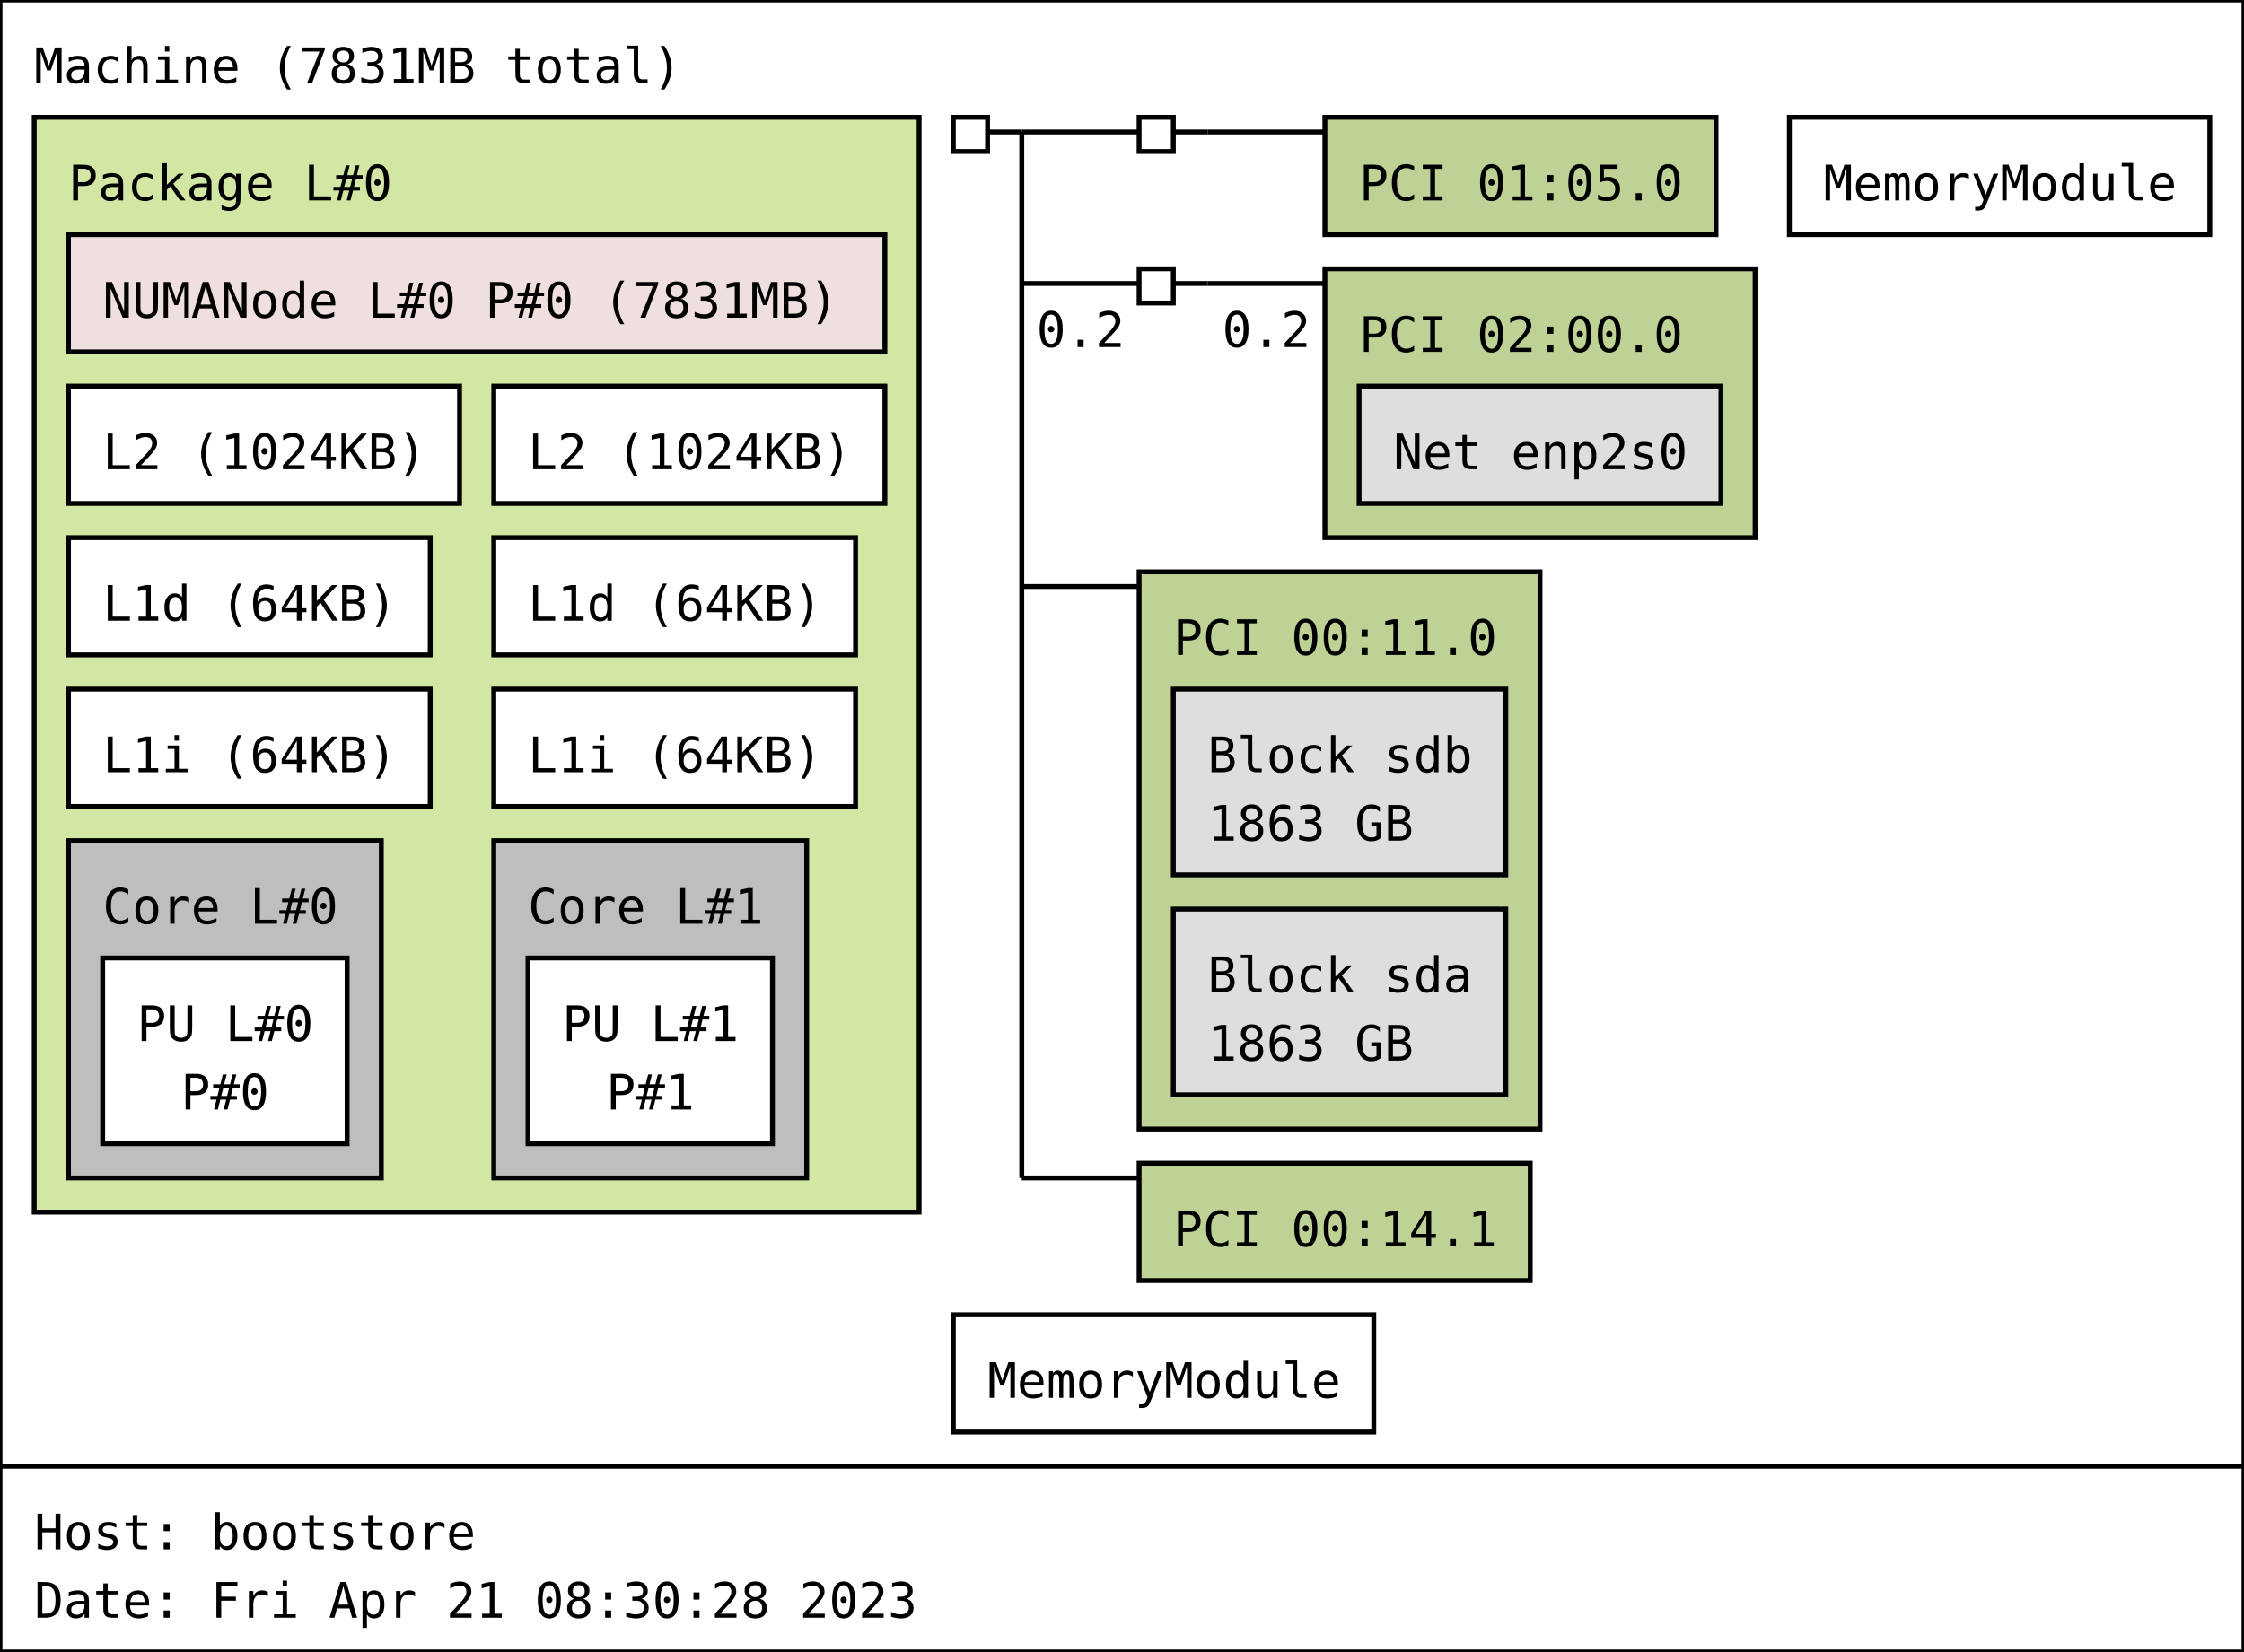
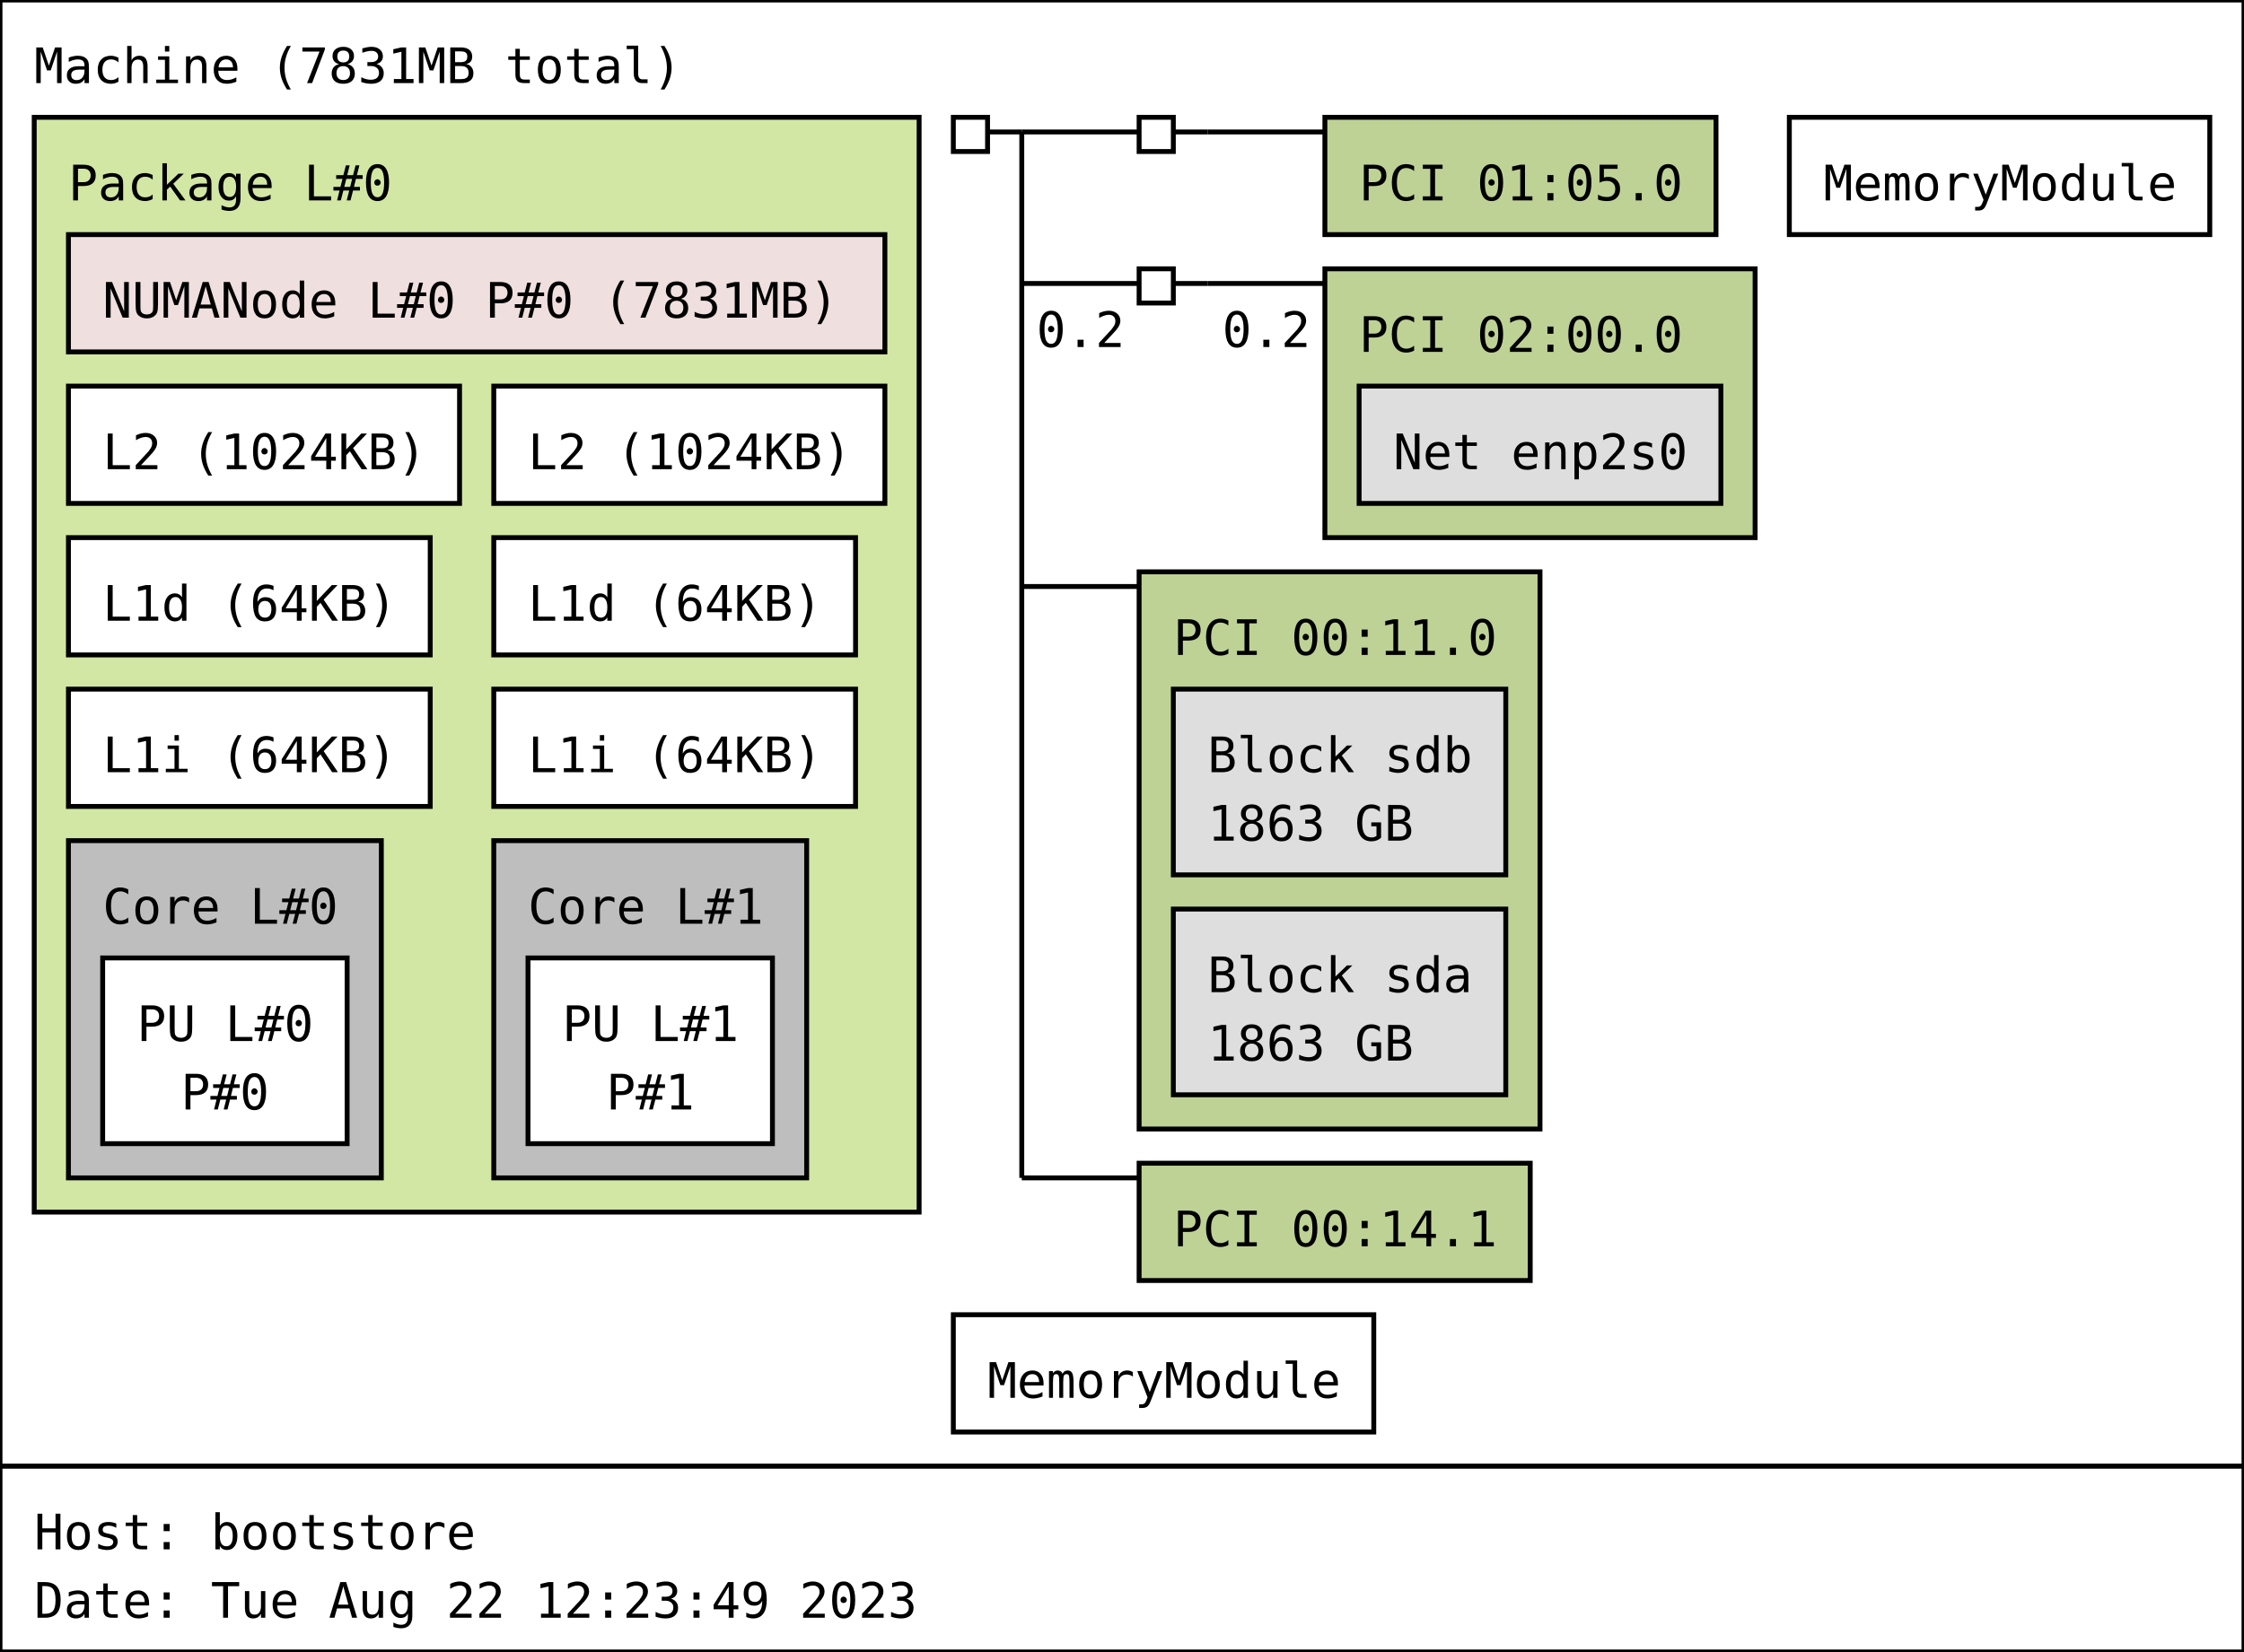
<svg xmlns="http://www.w3.org/2000/svg" width="459px" height="338px" viewBox="0 0 459px 338px" version="1.1">
  <rect id="Machine_0_rect" class="Machine" x="0" y="0" width="459" height="300" fill="rgb(255,255,255)" stroke="rgb(0,0,0)" stroke-width="1" />
  <text id="Machine_0_text" class="Machine" font-family="Monospace" x="7" y="17" fill="rgb(0,0,0)" font-size="10px">Machine (7831MB total)</text>
  <rect id="Package_0_rect" class="Package" x="7" y="24" width="181" height="224" fill="rgb(210,231,164)" stroke="rgb(0,0,0)" stroke-width="1" />
  <text id="Package_0_text" class="Package" font-family="Monospace" x="14" y="41" fill="rgb(0,0,0)" font-size="10px">Package L#0</text>
  <rect id="L2_0_rect" class="L2" x="14" y="79" width="80" height="24" fill="rgb(255,255,255)" stroke="rgb(0,0,0)" stroke-width="1" />
  <text id="L2_0_text" class="L2" font-family="Monospace" x="21" y="96" fill="rgb(0,0,0)" font-size="10px">L2 (1024KB)</text>
  <rect id="L1d_0_rect" class="L1d" x="14" y="110" width="74" height="24" fill="rgb(255,255,255)" stroke="rgb(0,0,0)" stroke-width="1" />
  <text id="L1d_0_text" class="L1d" font-family="Monospace" x="21" y="127" fill="rgb(0,0,0)" font-size="10px">L1d (64KB)</text>
  <rect id="L1i_0_rect" class="L1i" x="14" y="141" width="74" height="24" fill="rgb(255,255,255)" stroke="rgb(0,0,0)" stroke-width="1" />
  <text id="L1i_0_text" class="L1i" font-family="Monospace" x="21" y="158" fill="rgb(0,0,0)" font-size="10px">L1i (64KB)</text>
  <rect id="Core_0_rect" class="Core" x="14" y="172" width="64" height="69" fill="rgb(190,190,190)" stroke="rgb(0,0,0)" stroke-width="1" />
  <text id="Core_0_text" class="Core" font-family="Monospace" x="21" y="189" fill="rgb(0,0,0)" font-size="10px">Core L#0</text>
  <rect id="PU_0_rect" class="PU" x="21" y="196" width="50" height="38" fill="rgb(255,255,255)" stroke="rgb(0,0,0)" stroke-width="1" />
  <text id="PU_0_text" class="PU" font-family="Monospace" x="28" y="213" fill="rgb(0,0,0)" font-size="10px">PU L#0</text>
  <text id="PU_0_text_1" class="PU" font-family="Monospace" x="37" y="227" fill="rgb(0,0,0)" font-size="10px">P#0</text>
  <rect id="L2_1_rect" class="L2" x="101" y="79" width="80" height="24" fill="rgb(255,255,255)" stroke="rgb(0,0,0)" stroke-width="1" />
  <text id="L2_1_text" class="L2" font-family="Monospace" x="108" y="96" fill="rgb(0,0,0)" font-size="10px">L2 (1024KB)</text>
  <rect id="L1d_1_rect" class="L1d" x="101" y="110" width="74" height="24" fill="rgb(255,255,255)" stroke="rgb(0,0,0)" stroke-width="1" />
  <text id="L1d_1_text" class="L1d" font-family="Monospace" x="108" y="127" fill="rgb(0,0,0)" font-size="10px">L1d (64KB)</text>
  <rect id="L1i_1_rect" class="L1i" x="101" y="141" width="74" height="24" fill="rgb(255,255,255)" stroke="rgb(0,0,0)" stroke-width="1" />
  <text id="L1i_1_text" class="L1i" font-family="Monospace" x="108" y="158" fill="rgb(0,0,0)" font-size="10px">L1i (64KB)</text>
  <rect id="Core_1_rect" class="Core" x="101" y="172" width="64" height="69" fill="rgb(190,190,190)" stroke="rgb(0,0,0)" stroke-width="1" />
  <text id="Core_1_text" class="Core" font-family="Monospace" x="108" y="189" fill="rgb(0,0,0)" font-size="10px">Core L#1</text>
  <rect id="PU_1_rect" class="PU" x="108" y="196" width="50" height="38" fill="rgb(255,255,255)" stroke="rgb(0,0,0)" stroke-width="1" />
  <text id="PU_1_text" class="PU" font-family="Monospace" x="115" y="213" fill="rgb(0,0,0)" font-size="10px">PU L#1</text>
  <text id="PU_1_text_1" class="PU" font-family="Monospace" x="124" y="227" fill="rgb(0,0,0)" font-size="10px">P#1</text>
  <rect id="NUMANode_0_rect" class="NUMANode" x="14" y="48" width="167" height="24" fill="rgb(239,223,222)" stroke="rgb(0,0,0)" stroke-width="1" />
  <text id="NUMANode_0_text" class="NUMANode" font-family="Monospace" x="21" y="65" fill="rgb(0,0,0)" font-size="10px">NUMANode L#0 P#0 (7831MB)</text>
  <rect id="HostBridge_0_rect" class="HostBridge" x="195" y="24" width="7" height="7" fill="rgb(255,255,255)" stroke="rgb(0,0,0)" stroke-width="1" />
  <line id="HostBridge_0_line" class="HostBridge" x1="202" y1="27" x2="209" y2="27" stroke="rgb(0,0,0)" stroke-width="1" />
  <line id="HostBridge_0_line_2" class="HostBridge" x1="209" y1="27" x2="233" y2="27" stroke="rgb(0,0,0)" stroke-width="1" />
  <line id="HostBridge_0_line_3" class="HostBridge" x1="209" y1="58" x2="233" y2="58" stroke="rgb(0,0,0)" stroke-width="1" />
  <text id="HostBridge_0_text_3" class="HostBridge" font-family="Monospace" x="212" y="71" fill="rgb(0,0,0)" font-size="10px">0.2</text>
  <line id="HostBridge_0_line_4" class="HostBridge" x1="209" y1="120" x2="233" y2="120" stroke="rgb(0,0,0)" stroke-width="1" />
  <line id="HostBridge_0_line_5" class="HostBridge" x1="209" y1="241" x2="233" y2="241" stroke="rgb(0,0,0)" stroke-width="1" />
  <line id="HostBridge_0_line_1" class="HostBridge" x1="209" y1="27" x2="209" y2="241" stroke="rgb(0,0,0)" stroke-width="1" />
  <rect id="PCIBridge_1_rect" class="PCIBridge" x="233" y="24" width="7" height="7" fill="rgb(255,255,255)" stroke="rgb(0,0,0)" stroke-width="1" />
  <line id="PCIBridge_1_line" class="PCIBridge" x1="240" y1="27" x2="247" y2="27" stroke="rgb(0,0,0)" stroke-width="1" />
  <line id="PCIBridge_1_line_2" class="PCIBridge" x1="247" y1="27" x2="271" y2="27" stroke="rgb(0,0,0)" stroke-width="1" />
  <line id="PCIBridge_1_line_1" class="PCIBridge" x1="247" y1="27" x2="247" y2="27" stroke="rgb(0,0,0)" stroke-width="1" />
  <rect id="PCI_0_rect" class="PCI" x="271" y="24" width="80" height="24" fill="rgb(190,210,149)" stroke="rgb(0,0,0)" stroke-width="1" />
  <text id="PCI_0_text" class="PCI" font-family="Monospace" x="278" y="41" fill="rgb(0,0,0)" font-size="10px">PCI 01:05.0</text>
  <rect id="PCIBridge_2_rect" class="PCIBridge" x="233" y="55" width="7" height="7" fill="rgb(255,255,255)" stroke="rgb(0,0,0)" stroke-width="1" />
  <line id="PCIBridge_2_line" class="PCIBridge" x1="240" y1="58" x2="247" y2="58" stroke="rgb(0,0,0)" stroke-width="1" />
  <line id="PCIBridge_2_line_2" class="PCIBridge" x1="247" y1="58" x2="271" y2="58" stroke="rgb(0,0,0)" stroke-width="1" />
  <text id="PCIBridge_2_text_2" class="PCIBridge" font-family="Monospace" x="250" y="71" fill="rgb(0,0,0)" font-size="10px">0.2</text>
  <line id="PCIBridge_2_line_1" class="PCIBridge" x1="247" y1="58" x2="247" y2="58" stroke="rgb(0,0,0)" stroke-width="1" />
  <rect id="PCI_1_rect" class="PCI" x="271" y="55" width="88" height="55" fill="rgb(190,210,149)" stroke="rgb(0,0,0)" stroke-width="1" />
  <text id="PCI_1_text" class="PCI" font-family="Monospace" x="278" y="72" fill="rgb(0,0,0)" font-size="10px">PCI 02:00.0</text>
  <rect id="Net_0_rect" class="Net" x="278" y="79" width="74" height="24" fill="rgb(222,222,222)" stroke="rgb(0,0,0)" stroke-width="1" />
  <text id="Net_0_text" class="Net" font-family="Monospace" x="285" y="96" fill="rgb(0,0,0)" font-size="10px">Net enp2s0</text>
  <rect id="PCI_2_rect" class="PCI" x="233" y="117" width="82" height="114" fill="rgb(190,210,149)" stroke="rgb(0,0,0)" stroke-width="1" />
  <text id="PCI_2_text" class="PCI" font-family="Monospace" x="240" y="134" fill="rgb(0,0,0)" font-size="10px">PCI 00:11.0</text>
  <rect id="Block_1_rect" class="Block" x="240" y="141" width="68" height="38" fill="rgb(222,222,222)" stroke="rgb(0,0,0)" stroke-width="1" />
  <text id="Block_1_text" class="Block" font-family="Monospace" x="247" y="158" fill="rgb(0,0,0)" font-size="10px">Block sdb</text>
  <text id="Block_1_text_1" class="Block" font-family="Monospace" x="247" y="172" fill="rgb(0,0,0)" font-size="10px">1863 GB</text>
  <rect id="Block_2_rect" class="Block" x="240" y="186" width="68" height="38" fill="rgb(222,222,222)" stroke="rgb(0,0,0)" stroke-width="1" />
  <text id="Block_2_text" class="Block" font-family="Monospace" x="247" y="203" fill="rgb(0,0,0)" font-size="10px">Block sda</text>
  <text id="Block_2_text_1" class="Block" font-family="Monospace" x="247" y="217" fill="rgb(0,0,0)" font-size="10px">1863 GB</text>
  <rect id="PCI_3_rect" class="PCI" x="233" y="238" width="80" height="24" fill="rgb(190,210,149)" stroke="rgb(0,0,0)" stroke-width="1" />
  <text id="PCI_3_text" class="PCI" font-family="Monospace" x="240" y="255" fill="rgb(0,0,0)" font-size="10px">PCI 00:14.1</text>
  <rect id="Misc_0_rect" class="Misc" x="366" y="24" width="86" height="24" fill="rgb(255,255,255)" stroke="rgb(0,0,0)" stroke-width="1" />
  <text id="Misc_0_text" class="Misc" font-family="Monospace" x="373" y="41" fill="rgb(0,0,0)" font-size="10px">MemoryModule</text>
  <rect id="Misc_1_rect" class="Misc" x="195" y="269" width="86" height="24" fill="rgb(255,255,255)" stroke="rgb(0,0,0)" stroke-width="1" />
  <text id="Misc_1_text" class="Misc" font-family="Monospace" x="202" y="286" fill="rgb(0,0,0)" font-size="10px">MemoryModule</text>
  <rect id="anon_rect" x="0" y="300" width="459" height="38" fill="rgb(255,255,255)" stroke="rgb(0,0,0)" stroke-width="1" />
  <text id="anon_text" font-family="Monospace" x="7" y="317" fill="rgb(0,0,0)" font-size="10px">Host: bootstore</text>
-   <text id="anon_text_1" font-family="Monospace" x="7" y="331" fill="rgb(0,0,0)" font-size="10px">Date: Fri Apr 21 08:30:28 2023</text>
+   <text id="anon_text_1" font-family="Monospace" x="7" y="331" fill="rgb(0,0,0)" font-size="10px">Date: Tue Aug 22 12:23:49 2023</text>
</svg>
